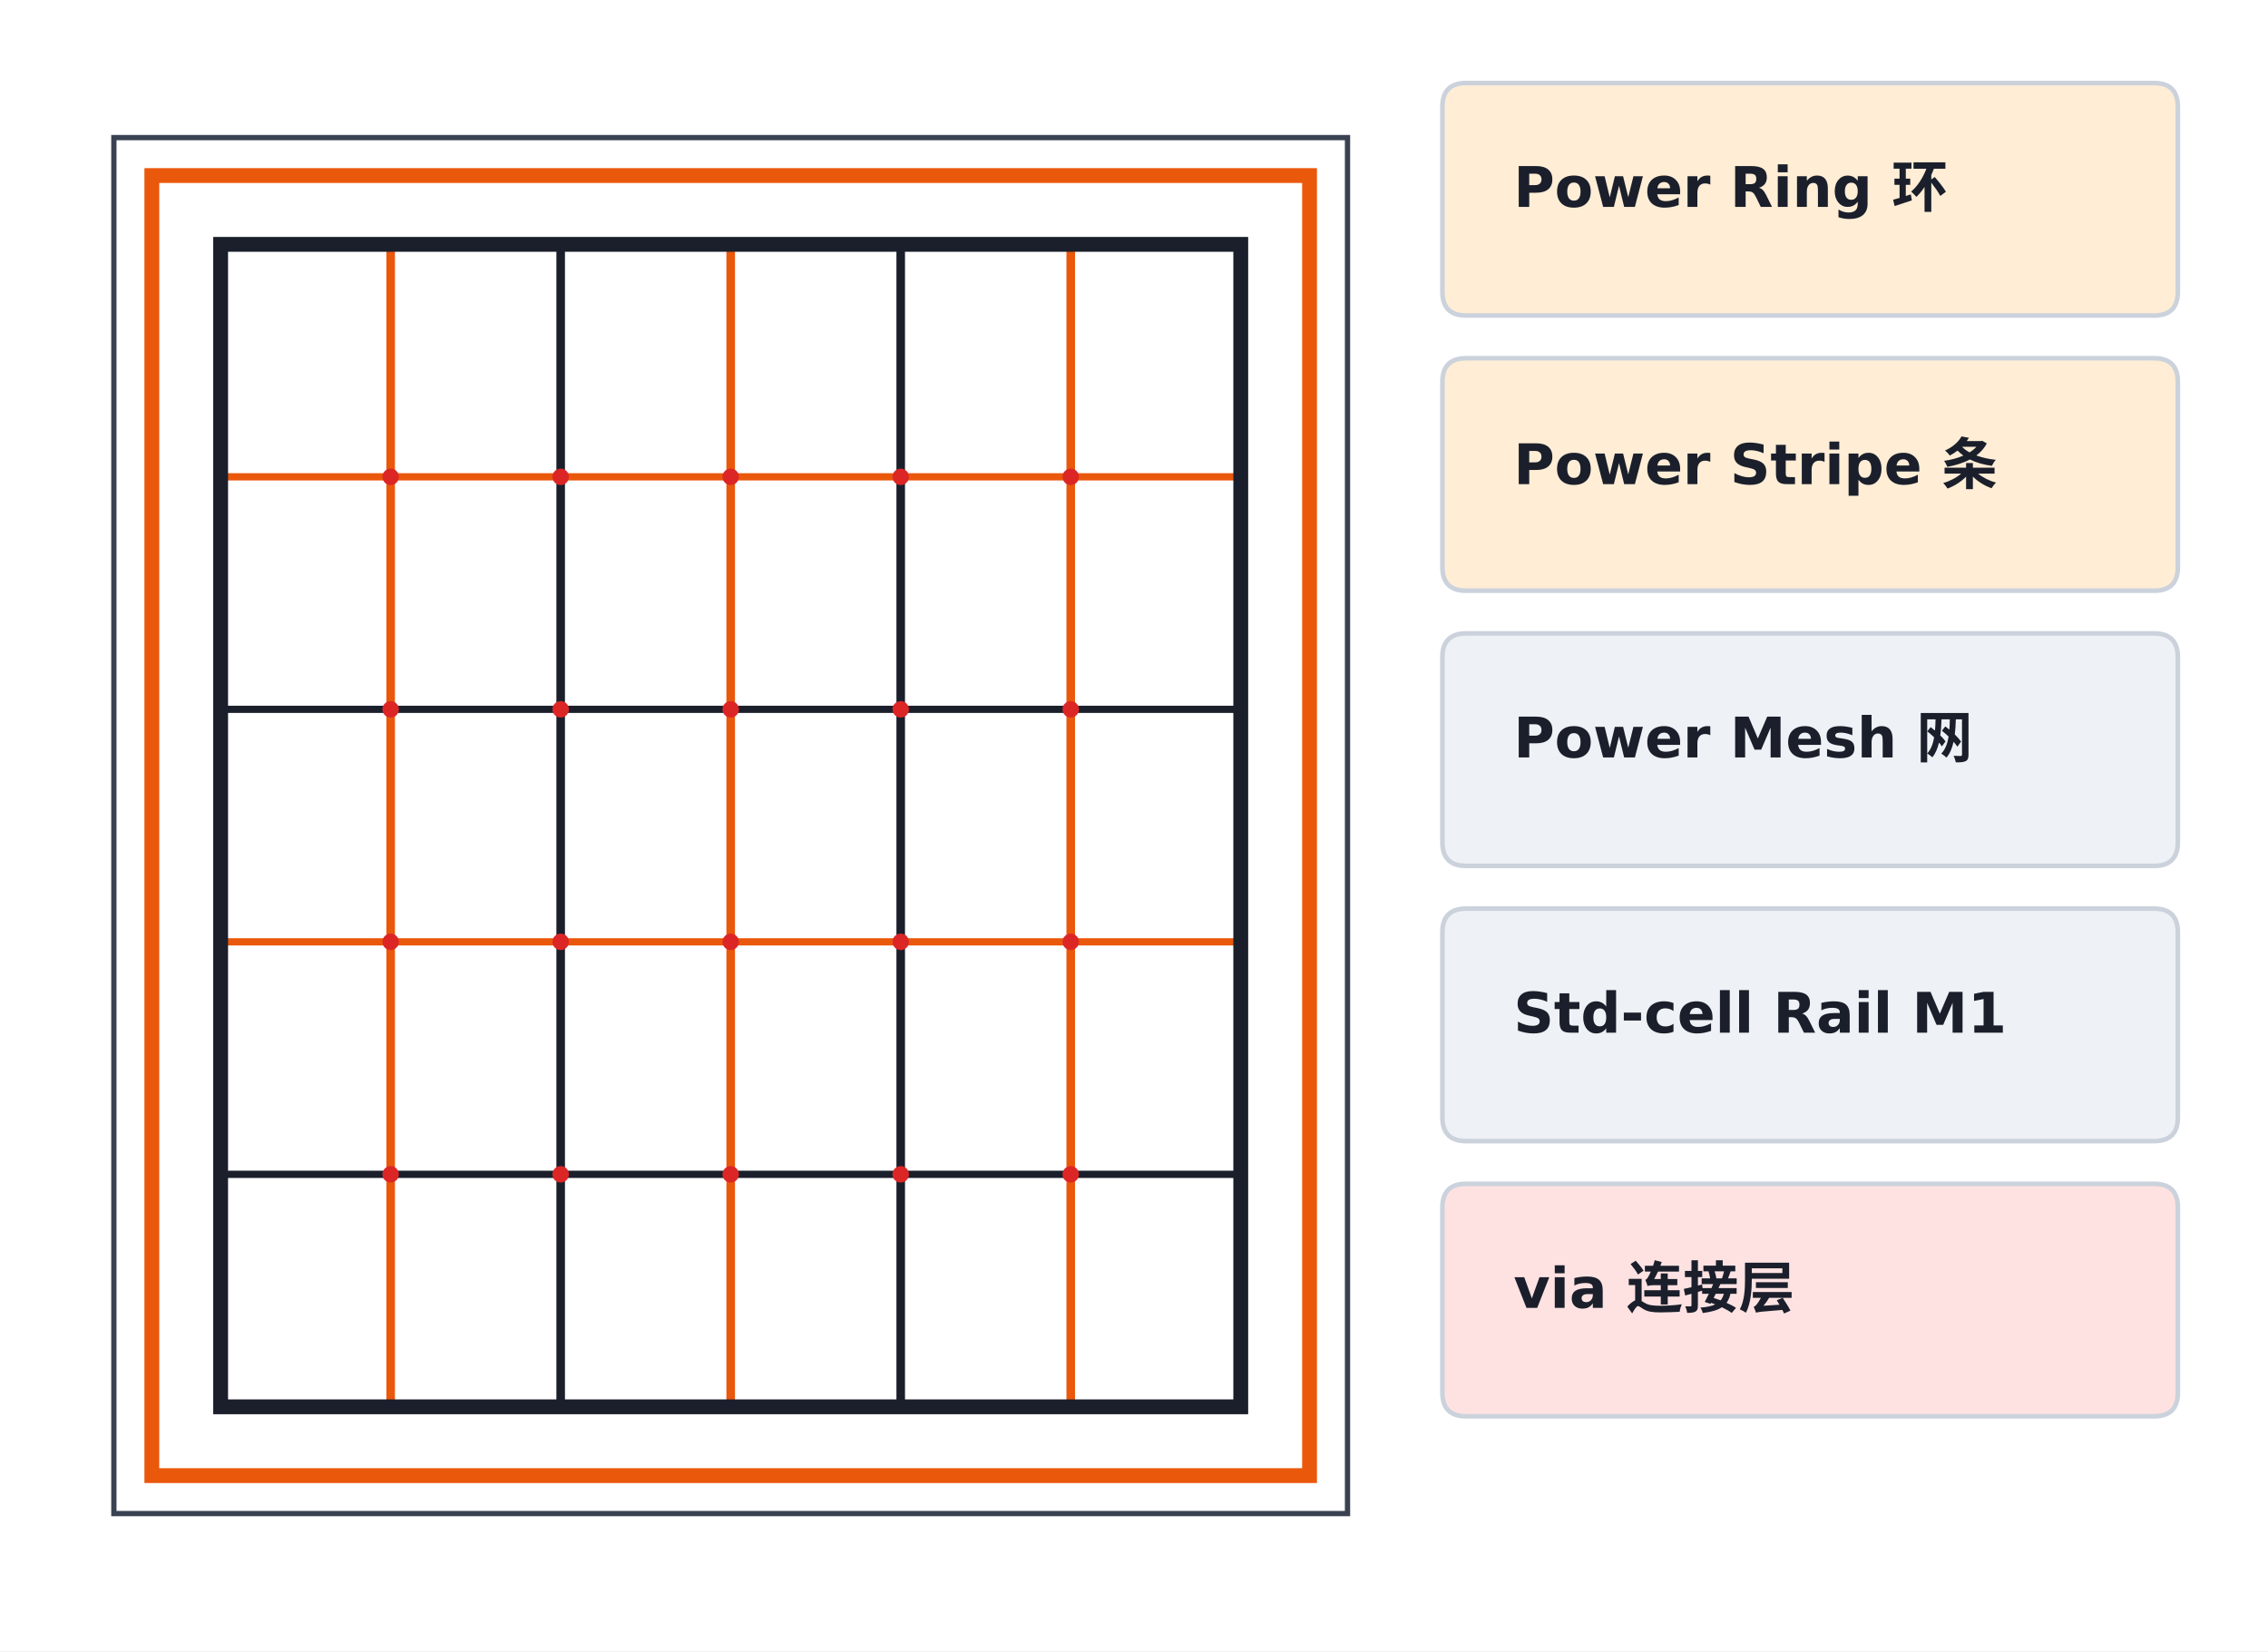
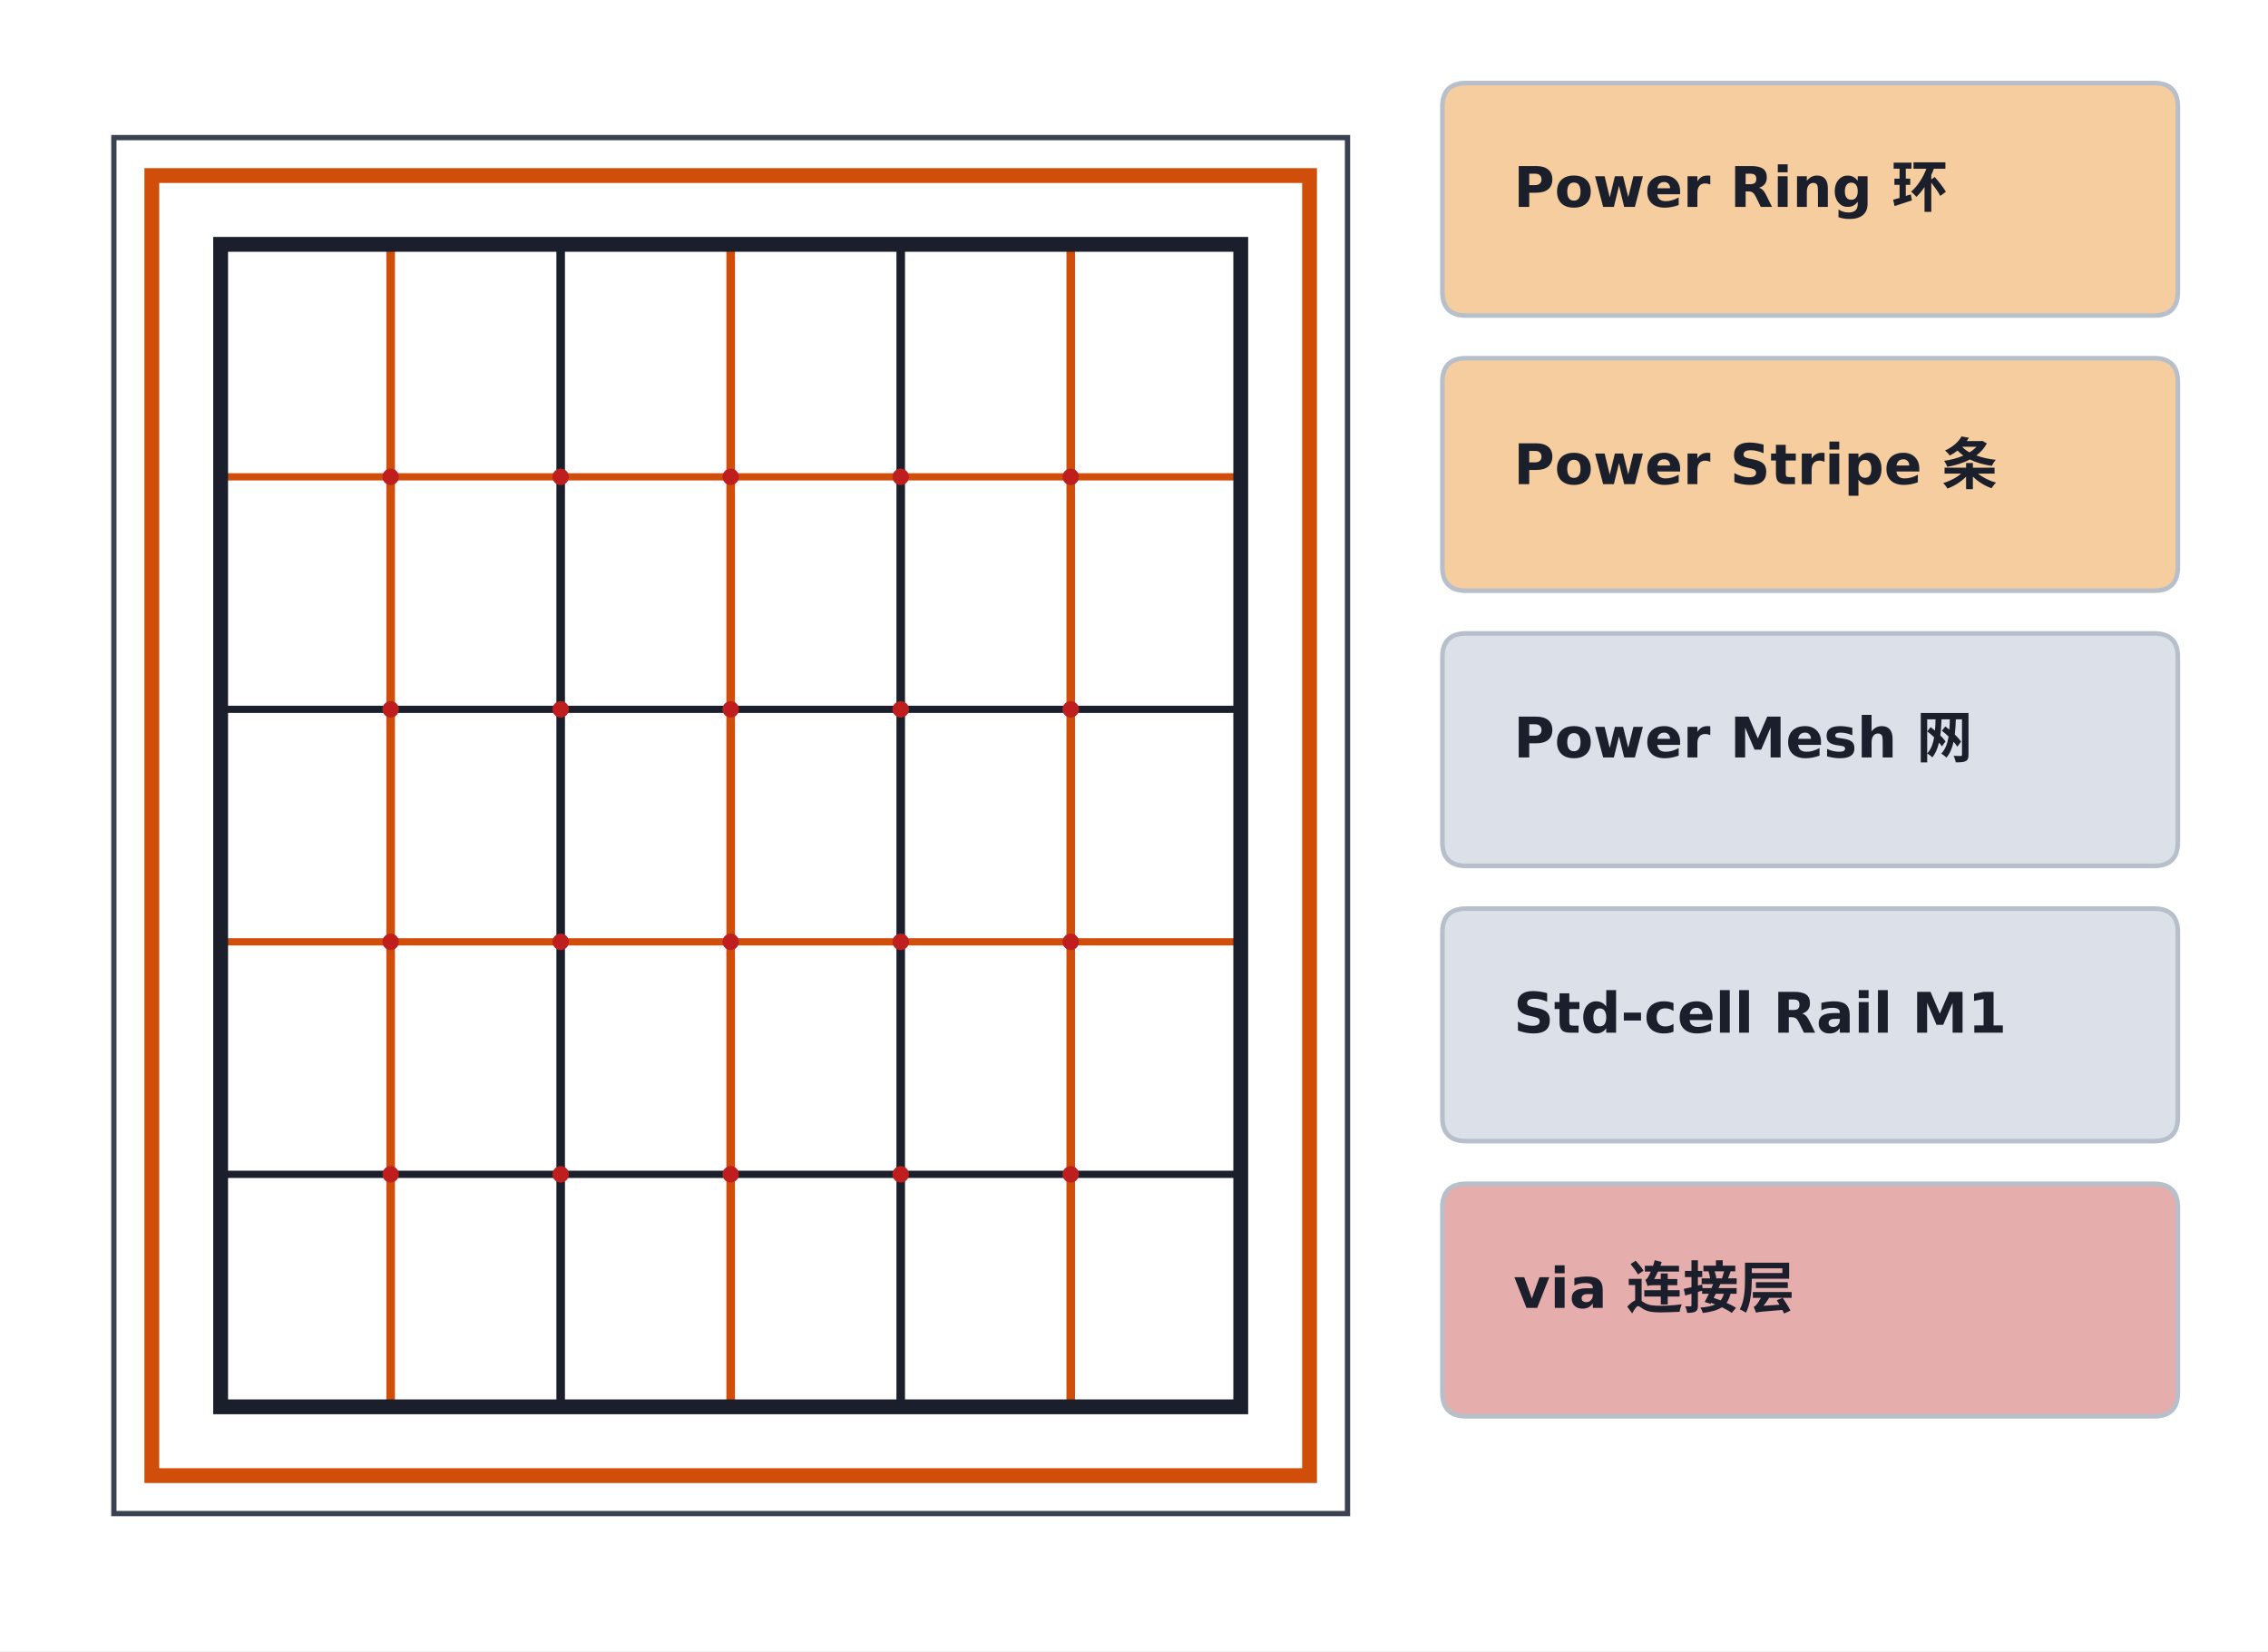
<svg xmlns="http://www.w3.org/2000/svg" xmlns:xlink="http://www.w3.org/1999/xlink" width="688.32pt" height="501.12pt" viewBox="0 0 688.32 501.12" version="1.1">
  <defs>
    <style type="text/css">*{stroke-linejoin: round; stroke-linecap: butt}</style>
  </defs>
  <g id="figure_1">
    <g id="patch_1">
      <path d="M 0 501.12  L 688.32 501.12  L 688.32 0  L 0 0  z " style="fill: #ffffff" />
    </g>
    <g id="axes_1">
      <g id="patch_2">
-         <path d="M 5.76 495.36  L 682.56 495.36  L 682.56 5.76  L 5.76 5.76  z " clip-path="url(#pc35aaa20bc)" style="fill: #ffffff" />
+         <path d="M 5.76 495.36  L 682.56 495.36  L 682.56 5.76  L 5.76 5.76  z " clip-path="url(#peaeea213c8)" style="fill: #ffffff" />
      </g>
      <g id="patch_3">
-         <path d="M 34.56 459.36  L 408.96 459.36  L 408.96 41.76  L 34.56 41.76  z " clip-path="url(#pc35aaa20bc)" style="fill: #ffffff; stroke: #3a4252; stroke-width: 1.6; stroke-linejoin: miter" />
+         <path d="M 34.56 459.36  L 408.96 459.36  L 408.96 41.76  L 34.56 41.76  z " clip-path="url(#peaeea213c8)" style="fill: #ffffff; stroke: #3a4252; stroke-width: 1.6; stroke-linejoin: miter" />
      </g>
      <g id="line2d_1">
-         <path d="M 118.56 426.96  L 118.56 74.16  " clip-path="url(#pc35aaa20bc)" style="fill: none; stroke: #ea580c; stroke-width: 2.6; stroke-linecap: round" />
+         <path d="M 118.56 426.96  L 118.56 74.16  " clip-path="url(#peaeea213c8)" style="fill: none; stroke: #d14e0a; stroke-width: 2.6; stroke-linecap: round" />
      </g>
      <g id="line2d_2">
-         <path d="M 170.16 426.96  L 170.16 74.16  " clip-path="url(#pc35aaa20bc)" style="fill: none; stroke: #1a1f2b; stroke-width: 2.6; stroke-linecap: round" />
+         <path d="M 170.16 426.96  L 170.16 74.16  " clip-path="url(#peaeea213c8)" style="fill: none; stroke: #1a1f2b; stroke-width: 2.6; stroke-linecap: round" />
      </g>
      <g id="line2d_3">
-         <path d="M 221.76 426.96  L 221.76 74.16  " clip-path="url(#pc35aaa20bc)" style="fill: none; stroke: #ea580c; stroke-width: 2.6; stroke-linecap: round" />
+         <path d="M 221.76 426.96  L 221.76 74.16  " clip-path="url(#peaeea213c8)" style="fill: none; stroke: #d14e0a; stroke-width: 2.6; stroke-linecap: round" />
      </g>
      <g id="line2d_4">
-         <path d="M 273.36 426.96  L 273.36 74.16  " clip-path="url(#pc35aaa20bc)" style="fill: none; stroke: #1a1f2b; stroke-width: 2.6; stroke-linecap: round" />
+         <path d="M 273.36 426.96  L 273.36 74.16  " clip-path="url(#peaeea213c8)" style="fill: none; stroke: #1a1f2b; stroke-width: 2.6; stroke-linecap: round" />
      </g>
      <g id="line2d_5">
-         <path d="M 324.96 426.96  L 324.96 74.16  " clip-path="url(#pc35aaa20bc)" style="fill: none; stroke: #ea580c; stroke-width: 2.6; stroke-linecap: round" />
+         <path d="M 324.96 426.96  L 324.96 74.16  " clip-path="url(#peaeea213c8)" style="fill: none; stroke: #d14e0a; stroke-width: 2.6; stroke-linecap: round" />
      </g>
      <g id="line2d_6">
-         <path d="M 66.96 356.4  L 376.56 356.4  " clip-path="url(#pc35aaa20bc)" style="fill: none; stroke: #1a1f2b; stroke-width: 2.2; stroke-linecap: round" />
+         <path d="M 66.96 356.4  L 376.56 356.4  " clip-path="url(#peaeea213c8)" style="fill: none; stroke: #1a1f2b; stroke-width: 2.2; stroke-linecap: round" />
      </g>
      <g id="line2d_7">
-         <path d="M 66.96 285.84  L 376.56 285.84  " clip-path="url(#pc35aaa20bc)" style="fill: none; stroke: #ea580c; stroke-width: 2.2; stroke-linecap: round" />
+         <path d="M 66.96 285.84  L 376.56 285.84  " clip-path="url(#peaeea213c8)" style="fill: none; stroke: #d14e0a; stroke-width: 2.2; stroke-linecap: round" />
      </g>
      <g id="line2d_8">
-         <path d="M 66.96 215.28  L 376.56 215.28  " clip-path="url(#pc35aaa20bc)" style="fill: none; stroke: #1a1f2b; stroke-width: 2.2; stroke-linecap: round" />
+         <path d="M 66.96 215.28  L 376.56 215.28  " clip-path="url(#peaeea213c8)" style="fill: none; stroke: #1a1f2b; stroke-width: 2.2; stroke-linecap: round" />
      </g>
      <g id="line2d_9">
-         <path d="M 66.96 144.72  L 376.56 144.72  " clip-path="url(#pc35aaa20bc)" style="fill: none; stroke: #ea580c; stroke-width: 2.2; stroke-linecap: round" />
+         <path d="M 66.96 144.72  L 376.56 144.72  " clip-path="url(#peaeea213c8)" style="fill: none; stroke: #d14e0a; stroke-width: 2.2; stroke-linecap: round" />
      </g>
      <g id="patch_4">
-         <path d="M 444.96 95.76  L 653.76 95.76  Q 660.96 95.76 660.96 88.56  L 660.96 32.4  Q 660.96 25.2 653.76 25.2  L 444.96 25.2  Q 437.76 25.2 437.76 32.4  L 437.76 88.56  Q 437.76 95.76 444.96 95.76  z " clip-path="url(#pc35aaa20bc)" style="fill: #ffedd5; stroke: #cbd2dc; stroke-width: 1.4; stroke-linejoin: miter" />
+         <path d="M 444.96 95.76  L 653.76 95.76  Q 660.96 95.76 660.96 88.56  L 660.96 32.4  Q 660.96 25.2 653.76 25.2  L 444.96 25.2  Q 437.76 25.2 437.76 32.4  L 437.76 88.56  Q 437.76 95.76 444.96 95.76  z " clip-path="url(#peaeea213c8)" style="fill: #f6cd9e; stroke: #b7bfcb; stroke-width: 1.4; stroke-linejoin: miter" />
      </g>
      <g id="patch_5">
-         <path d="M 444.96 179.28  L 653.76 179.28  Q 660.96 179.28 660.96 172.08  L 660.96 115.92  Q 660.96 108.72 653.76 108.72  L 444.96 108.72  Q 437.76 108.72 437.76 115.92  L 437.76 172.08  Q 437.76 179.28 444.96 179.28  z " clip-path="url(#pc35aaa20bc)" style="fill: #ffedd5; stroke: #cbd2dc; stroke-width: 1.4; stroke-linejoin: miter" />
+         <path d="M 444.96 179.28  L 653.76 179.28  Q 660.96 179.28 660.96 172.08  L 660.96 115.92  Q 660.96 108.72 653.76 108.72  L 444.96 108.72  Q 437.76 108.72 437.76 115.92  L 437.76 172.08  Q 437.76 179.28 444.96 179.28  z " clip-path="url(#peaeea213c8)" style="fill: #f6cd9e; stroke: #b7bfcb; stroke-width: 1.4; stroke-linejoin: miter" />
      </g>
      <g id="patch_6">
-         <path d="M 444.96 262.8  L 653.76 262.8  Q 660.96 262.8 660.96 255.6  L 660.96 199.44  Q 660.96 192.24 653.76 192.24  L 444.96 192.24  Q 437.76 192.24 437.76 199.44  L 437.76 255.6  Q 437.76 262.8 444.96 262.8  z " clip-path="url(#pc35aaa20bc)" style="fill: #eef1f5; stroke: #cbd2dc; stroke-width: 1.4; stroke-linejoin: miter" />
+         <path d="M 444.96 262.8  L 653.76 262.8  Q 660.96 262.8 660.96 255.6  L 660.96 199.44  Q 660.96 192.24 653.76 192.24  L 444.96 192.24  Q 437.76 192.24 437.76 199.44  L 437.76 255.6  Q 437.76 262.8 444.96 262.8  z " clip-path="url(#peaeea213c8)" style="fill: #dce1e9; stroke: #b7bfcb; stroke-width: 1.4; stroke-linejoin: miter" />
      </g>
      <g id="patch_7">
-         <path d="M 444.96 346.32  L 653.76 346.32  Q 660.96 346.32 660.96 339.12  L 660.96 282.96  Q 660.96 275.76 653.76 275.76  L 444.96 275.76  Q 437.76 275.76 437.76 282.96  L 437.76 339.12  Q 437.76 346.32 444.96 346.32  z " clip-path="url(#pc35aaa20bc)" style="fill: #eef1f5; stroke: #cbd2dc; stroke-width: 1.4; stroke-linejoin: miter" />
+         <path d="M 444.96 346.32  L 653.76 346.32  Q 660.96 346.32 660.96 339.12  L 660.96 282.96  Q 660.96 275.76 653.76 275.76  L 444.96 275.76  Q 437.76 275.76 437.76 282.96  L 437.76 339.12  Q 437.76 346.32 444.96 346.32  z " clip-path="url(#peaeea213c8)" style="fill: #dce1e9; stroke: #b7bfcb; stroke-width: 1.4; stroke-linejoin: miter" />
      </g>
      <g id="patch_8">
-         <path d="M 444.96 429.84  L 653.76 429.84  Q 660.96 429.84 660.96 422.64  L 660.96 366.48  Q 660.96 359.28 653.76 359.28  L 444.96 359.28  Q 437.76 359.28 437.76 366.48  L 437.76 422.64  Q 437.76 429.84 444.96 429.84  z " clip-path="url(#pc35aaa20bc)" style="fill: #fee2e2; stroke: #cbd2dc; stroke-width: 1.4; stroke-linejoin: miter" />
+         <path d="M 444.96 429.84  L 653.76 429.84  Q 660.96 429.84 660.96 422.64  L 660.96 366.48  Q 660.96 359.28 653.76 359.28  L 444.96 359.28  Q 437.76 359.28 437.76 366.48  L 437.76 422.64  Q 437.76 429.84 444.96 429.84  z " clip-path="url(#peaeea213c8)" style="fill: #e6adad; stroke: #b7bfcb; stroke-width: 1.4; stroke-linejoin: miter" />
      </g>
      <g id="patch_9">
-         <path d="M 46.08 447.84  L 397.44 447.84  L 397.44 53.28  L 46.08 53.28  L 46.08 447.84  z " clip-path="url(#pc35aaa20bc)" style="fill: none; stroke: #ea580c; stroke-width: 4.5; stroke-linejoin: miter" />
+         <path d="M 46.08 447.84  L 397.44 447.84  L 397.44 53.28  L 46.08 53.28  L 46.08 447.84  z " clip-path="url(#peaeea213c8)" style="fill: none; stroke: #d14e0a; stroke-width: 4.5; stroke-linejoin: miter" />
      </g>
      <g id="patch_10">
-         <path d="M 66.96 426.96  L 376.56 426.96  L 376.56 74.16  L 66.96 74.16  L 66.96 426.96  z " clip-path="url(#pc35aaa20bc)" style="fill: none; stroke: #1a1f2b; stroke-width: 4.5; stroke-linejoin: miter" />
+         <path d="M 66.96 426.96  L 376.56 426.96  L 376.56 74.16  L 66.96 74.16  L 66.96 426.96  z " clip-path="url(#peaeea213c8)" style="fill: none; stroke: #1a1f2b; stroke-width: 4.5; stroke-linejoin: miter" />
      </g>
      <g id="text_1">
        <text style="font-weight: 700; font-size: 17px; font-family: 'Microsoft YaHei', 'Microsoft YaHei UI', 'SimHei', 'Segoe UI', 'DejaVu Sans', sans-serif; text-anchor: start; fill: #1a1f2b" x="459.36" y="62.791" transform="rotate(-0 459.36 62.79094)">Power Ring 环</text>
      </g>
      <g id="text_2">
        <text style="font-weight: 700; font-size: 17px; font-family: 'Microsoft YaHei', 'Microsoft YaHei UI', 'SimHei', 'Segoe UI', 'DejaVu Sans', sans-serif; text-anchor: start; fill: #1a1f2b" x="459.36" y="146.933" transform="rotate(-0 459.36 146.9325)">Power Stripe 条</text>
      </g>
      <g id="text_3">
        <text style="font-weight: 700; font-size: 17px; font-family: 'Microsoft YaHei', 'Microsoft YaHei UI', 'SimHei', 'Segoe UI', 'DejaVu Sans', sans-serif; text-anchor: start; fill: #1a1f2b" x="459.36" y="229.889" transform="rotate(-0 459.36 229.8894)">Power Mesh 网</text>
      </g>
      <g id="text_4">
        <text style="font-weight: 700; font-size: 17px; font-family: 'Microsoft YaHei', 'Microsoft YaHei UI', 'SimHei', 'Segoe UI', 'DejaVu Sans', sans-serif; text-anchor: start; fill: #1a1f2b" x="459.36" y="313.409" transform="rotate(-0 459.36 313.4094)">Std-cell Rail M1</text>
      </g>
      <g id="text_5">
        <text style="font-weight: 700; font-size: 17px; font-family: 'Microsoft YaHei', 'Microsoft YaHei UI', 'SimHei', 'Segoe UI', 'DejaVu Sans', sans-serif; text-anchor: start; fill: #1a1f2b" x="459.36" y="396.929" transform="rotate(-0 459.36 396.9294)">via 连接层</text>
      </g>
      <g id="line2d_10">
        <defs>
-           <path id="mb3f76d5cae" d="M 0 2  C 0.53 2 1.039 1.789 1.414 1.414  C 1.789 1.039 2 0.53 2 0  C 2 -0.53 1.789 -1.039 1.414 -1.414  C 1.039 -1.789 0.53 -2 0 -2  C -0.53 -2 -1.039 -1.789 -1.414 -1.414  C -1.789 -1.039 -2 -0.53 -2 0  C -2 0.53 -1.789 1.039 -1.414 1.414  C -1.039 1.789 -0.53 2 0 2  z " style="stroke: #dc2626" />
+           <path id="md823118a49" d="M 0 2  C 0.53 2 1.039 1.789 1.414 1.414  C 1.789 1.039 2 0.53 2 0  C 2 -0.53 1.789 -1.039 1.414 -1.414  C 1.039 -1.789 0.53 -2 0 -2  C -0.53 -2 -1.039 -1.789 -1.414 -1.414  C -1.789 -1.039 -2 -0.53 -2 0  C -2 0.53 -1.789 1.039 -1.414 1.414  C -1.039 1.789 -0.53 2 0 2  z " style="stroke: #be1e1e" />
        </defs>
-         <g clip-path="url(#pc35aaa20bc)">
-           <use xlink:href="#mb3f76d5cae" x="118.56" y="356.4" style="fill: #dc2626; stroke: #dc2626" />
+         <g clip-path="url(#peaeea213c8)">
+           <use xlink:href="#md823118a49" x="118.56" y="356.4" style="fill: #be1e1e; stroke: #be1e1e" />
        </g>
      </g>
      <g id="line2d_11">
-         <g clip-path="url(#pc35aaa20bc)">
-           <use xlink:href="#mb3f76d5cae" x="118.56" y="285.84" style="fill: #dc2626; stroke: #dc2626" />
+         <g clip-path="url(#peaeea213c8)">
+           <use xlink:href="#md823118a49" x="118.56" y="285.84" style="fill: #be1e1e; stroke: #be1e1e" />
        </g>
      </g>
      <g id="line2d_12">
-         <g clip-path="url(#pc35aaa20bc)">
-           <use xlink:href="#mb3f76d5cae" x="118.56" y="215.28" style="fill: #dc2626; stroke: #dc2626" />
+         <g clip-path="url(#peaeea213c8)">
+           <use xlink:href="#md823118a49" x="118.56" y="215.28" style="fill: #be1e1e; stroke: #be1e1e" />
        </g>
      </g>
      <g id="line2d_13">
-         <g clip-path="url(#pc35aaa20bc)">
-           <use xlink:href="#mb3f76d5cae" x="118.56" y="144.72" style="fill: #dc2626; stroke: #dc2626" />
+         <g clip-path="url(#peaeea213c8)">
+           <use xlink:href="#md823118a49" x="118.56" y="144.72" style="fill: #be1e1e; stroke: #be1e1e" />
        </g>
      </g>
      <g id="line2d_14">
-         <g clip-path="url(#pc35aaa20bc)">
-           <use xlink:href="#mb3f76d5cae" x="170.16" y="356.4" style="fill: #dc2626; stroke: #dc2626" />
+         <g clip-path="url(#peaeea213c8)">
+           <use xlink:href="#md823118a49" x="170.16" y="356.4" style="fill: #be1e1e; stroke: #be1e1e" />
        </g>
      </g>
      <g id="line2d_15">
-         <g clip-path="url(#pc35aaa20bc)">
-           <use xlink:href="#mb3f76d5cae" x="170.16" y="285.84" style="fill: #dc2626; stroke: #dc2626" />
+         <g clip-path="url(#peaeea213c8)">
+           <use xlink:href="#md823118a49" x="170.16" y="285.84" style="fill: #be1e1e; stroke: #be1e1e" />
        </g>
      </g>
      <g id="line2d_16">
-         <g clip-path="url(#pc35aaa20bc)">
-           <use xlink:href="#mb3f76d5cae" x="170.16" y="215.28" style="fill: #dc2626; stroke: #dc2626" />
+         <g clip-path="url(#peaeea213c8)">
+           <use xlink:href="#md823118a49" x="170.16" y="215.28" style="fill: #be1e1e; stroke: #be1e1e" />
        </g>
      </g>
      <g id="line2d_17">
-         <g clip-path="url(#pc35aaa20bc)">
-           <use xlink:href="#mb3f76d5cae" x="170.16" y="144.72" style="fill: #dc2626; stroke: #dc2626" />
+         <g clip-path="url(#peaeea213c8)">
+           <use xlink:href="#md823118a49" x="170.16" y="144.72" style="fill: #be1e1e; stroke: #be1e1e" />
        </g>
      </g>
      <g id="line2d_18">
-         <g clip-path="url(#pc35aaa20bc)">
-           <use xlink:href="#mb3f76d5cae" x="221.76" y="356.4" style="fill: #dc2626; stroke: #dc2626" />
+         <g clip-path="url(#peaeea213c8)">
+           <use xlink:href="#md823118a49" x="221.76" y="356.4" style="fill: #be1e1e; stroke: #be1e1e" />
        </g>
      </g>
      <g id="line2d_19">
-         <g clip-path="url(#pc35aaa20bc)">
-           <use xlink:href="#mb3f76d5cae" x="221.76" y="285.84" style="fill: #dc2626; stroke: #dc2626" />
+         <g clip-path="url(#peaeea213c8)">
+           <use xlink:href="#md823118a49" x="221.76" y="285.84" style="fill: #be1e1e; stroke: #be1e1e" />
        </g>
      </g>
      <g id="line2d_20">
-         <g clip-path="url(#pc35aaa20bc)">
-           <use xlink:href="#mb3f76d5cae" x="221.76" y="215.28" style="fill: #dc2626; stroke: #dc2626" />
+         <g clip-path="url(#peaeea213c8)">
+           <use xlink:href="#md823118a49" x="221.76" y="215.28" style="fill: #be1e1e; stroke: #be1e1e" />
        </g>
      </g>
      <g id="line2d_21">
-         <g clip-path="url(#pc35aaa20bc)">
-           <use xlink:href="#mb3f76d5cae" x="221.76" y="144.72" style="fill: #dc2626; stroke: #dc2626" />
+         <g clip-path="url(#peaeea213c8)">
+           <use xlink:href="#md823118a49" x="221.76" y="144.72" style="fill: #be1e1e; stroke: #be1e1e" />
        </g>
      </g>
      <g id="line2d_22">
-         <g clip-path="url(#pc35aaa20bc)">
-           <use xlink:href="#mb3f76d5cae" x="273.36" y="356.4" style="fill: #dc2626; stroke: #dc2626" />
+         <g clip-path="url(#peaeea213c8)">
+           <use xlink:href="#md823118a49" x="273.36" y="356.4" style="fill: #be1e1e; stroke: #be1e1e" />
        </g>
      </g>
      <g id="line2d_23">
-         <g clip-path="url(#pc35aaa20bc)">
-           <use xlink:href="#mb3f76d5cae" x="273.36" y="285.84" style="fill: #dc2626; stroke: #dc2626" />
+         <g clip-path="url(#peaeea213c8)">
+           <use xlink:href="#md823118a49" x="273.36" y="285.84" style="fill: #be1e1e; stroke: #be1e1e" />
        </g>
      </g>
      <g id="line2d_24">
-         <g clip-path="url(#pc35aaa20bc)">
-           <use xlink:href="#mb3f76d5cae" x="273.36" y="215.28" style="fill: #dc2626; stroke: #dc2626" />
+         <g clip-path="url(#peaeea213c8)">
+           <use xlink:href="#md823118a49" x="273.36" y="215.28" style="fill: #be1e1e; stroke: #be1e1e" />
        </g>
      </g>
      <g id="line2d_25">
-         <g clip-path="url(#pc35aaa20bc)">
-           <use xlink:href="#mb3f76d5cae" x="273.36" y="144.72" style="fill: #dc2626; stroke: #dc2626" />
+         <g clip-path="url(#peaeea213c8)">
+           <use xlink:href="#md823118a49" x="273.36" y="144.72" style="fill: #be1e1e; stroke: #be1e1e" />
        </g>
      </g>
      <g id="line2d_26">
-         <g clip-path="url(#pc35aaa20bc)">
-           <use xlink:href="#mb3f76d5cae" x="324.96" y="356.4" style="fill: #dc2626; stroke: #dc2626" />
+         <g clip-path="url(#peaeea213c8)">
+           <use xlink:href="#md823118a49" x="324.96" y="356.4" style="fill: #be1e1e; stroke: #be1e1e" />
        </g>
      </g>
      <g id="line2d_27">
-         <g clip-path="url(#pc35aaa20bc)">
-           <use xlink:href="#mb3f76d5cae" x="324.96" y="285.84" style="fill: #dc2626; stroke: #dc2626" />
+         <g clip-path="url(#peaeea213c8)">
+           <use xlink:href="#md823118a49" x="324.96" y="285.84" style="fill: #be1e1e; stroke: #be1e1e" />
        </g>
      </g>
      <g id="line2d_28">
-         <g clip-path="url(#pc35aaa20bc)">
-           <use xlink:href="#mb3f76d5cae" x="324.96" y="215.28" style="fill: #dc2626; stroke: #dc2626" />
+         <g clip-path="url(#peaeea213c8)">
+           <use xlink:href="#md823118a49" x="324.96" y="215.28" style="fill: #be1e1e; stroke: #be1e1e" />
        </g>
      </g>
      <g id="line2d_29">
-         <g clip-path="url(#pc35aaa20bc)">
-           <use xlink:href="#mb3f76d5cae" x="324.96" y="144.72" style="fill: #dc2626; stroke: #dc2626" />
+         <g clip-path="url(#peaeea213c8)">
+           <use xlink:href="#md823118a49" x="324.96" y="144.72" style="fill: #be1e1e; stroke: #be1e1e" />
        </g>
      </g>
    </g>
  </g>
  <defs>
-     <clipPath id="pc35aaa20bc">
+     <clipPath id="peaeea213c8">
      <rect x="5.76" y="5.76" width="676.8" height="489.6" />
    </clipPath>
  </defs>
</svg>
